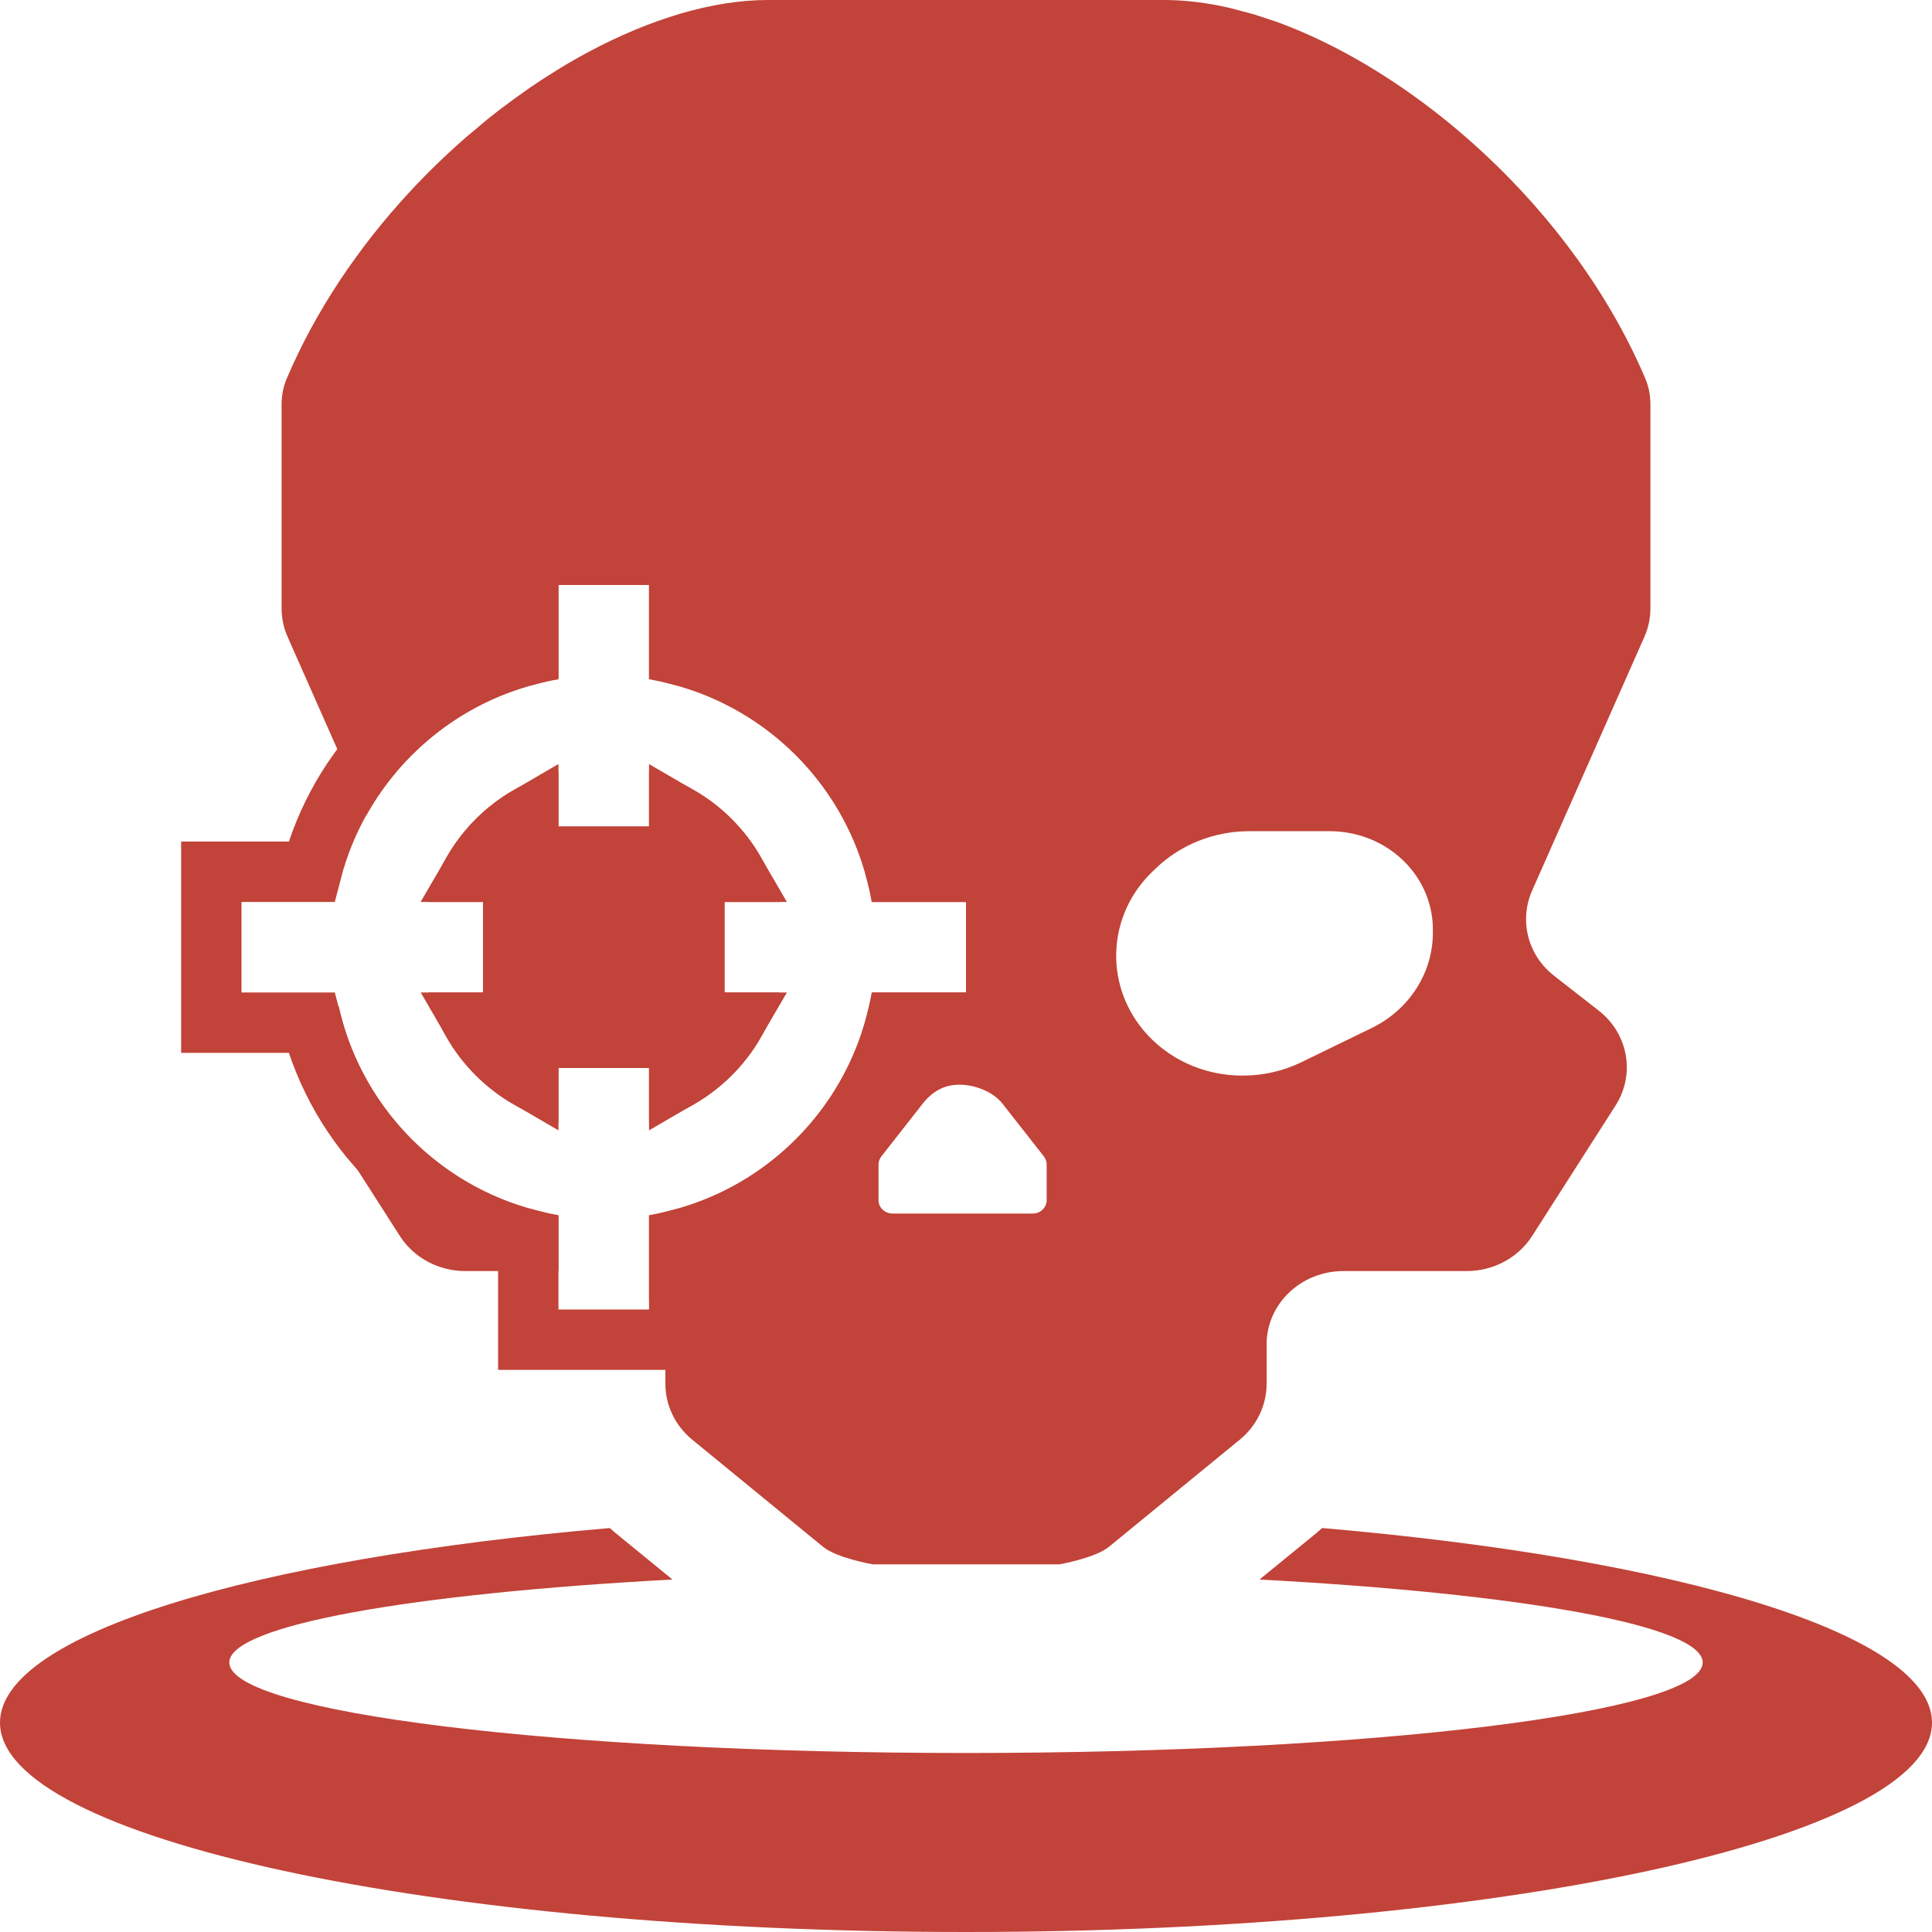
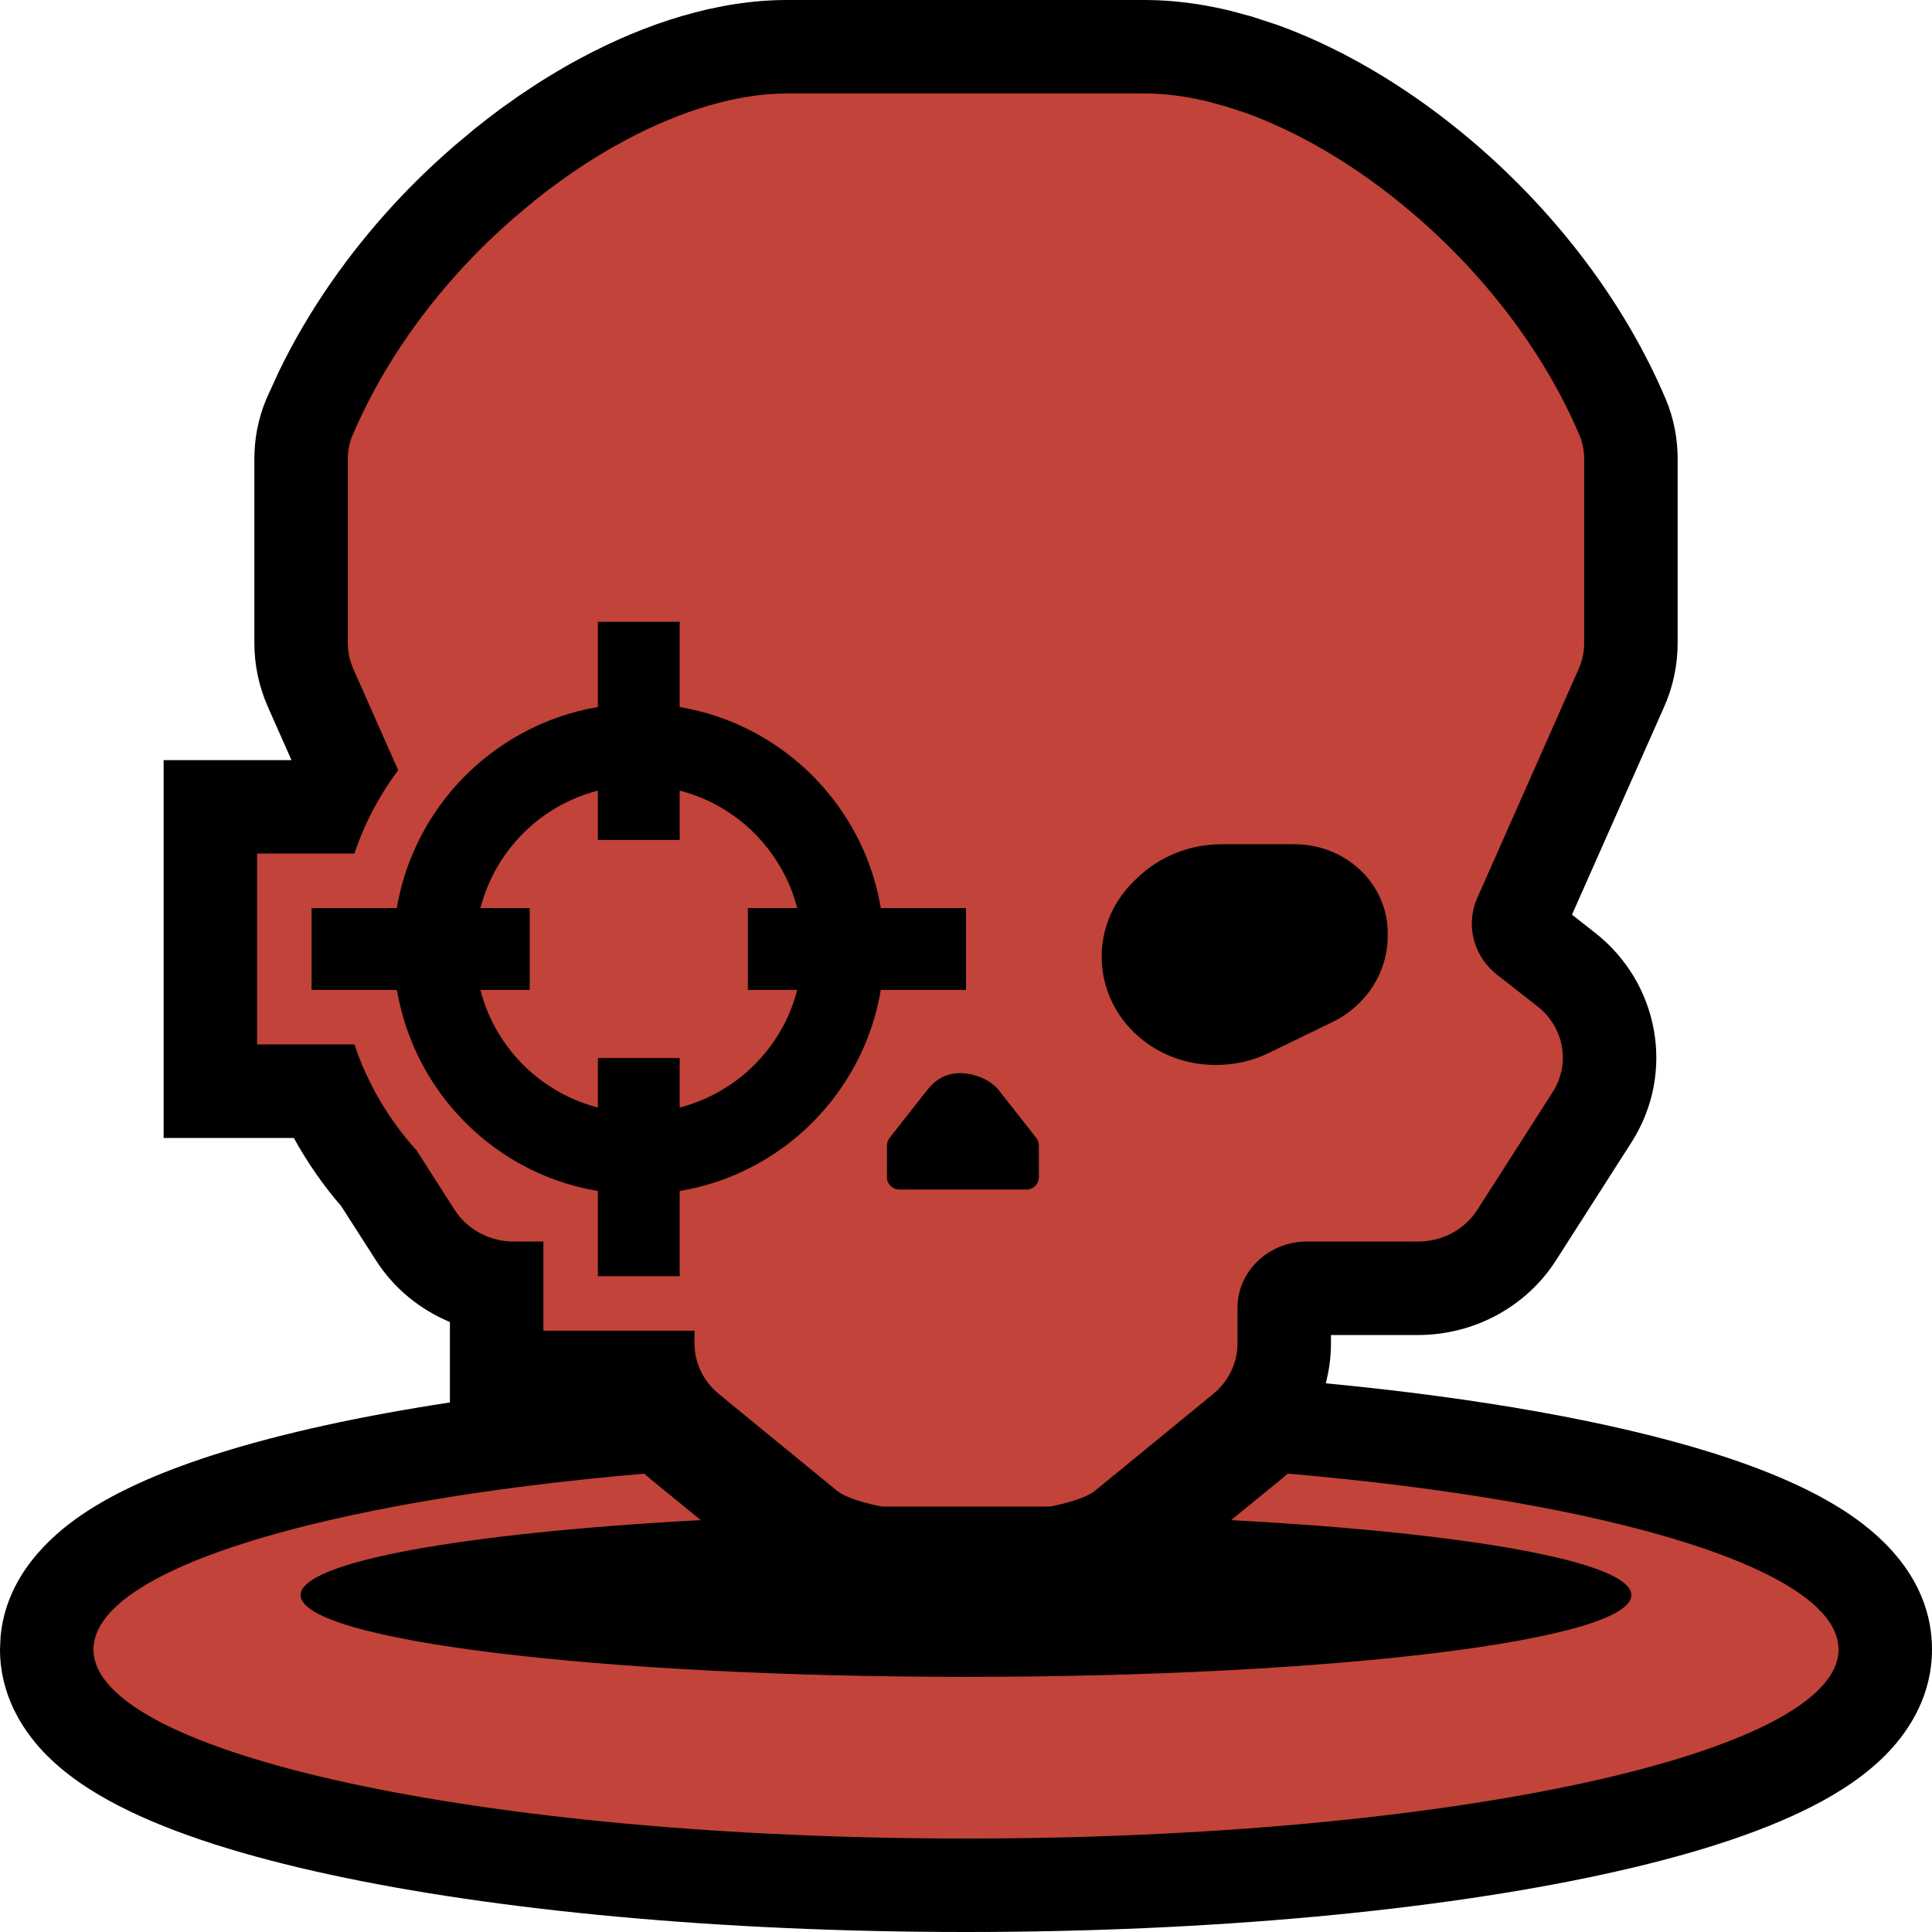
<svg xmlns="http://www.w3.org/2000/svg" width="32" height="32" viewBox="0 0 32 32" fill="none">
-   <path d="M21.899 25.309C27.816 25.818 32 27.069 32 28.532C32 30.447 24.836 32 16 32C7.164 32 0 30.447 0 28.532C0 27.069 4.183 25.818 10.1 25.309C10.132 25.337 10.165 25.366 10.198 25.394L11.138 26.162C6.819 26.393 3.799 26.921 3.798 27.536C3.798 28.364 9.261 29.035 16 29.035C22.739 29.035 28.202 28.364 28.202 27.536C28.201 26.921 25.18 26.393 20.861 26.162L21.802 25.394L21.899 25.309Z" fill="#C24339" />
-   <path d="M19.283 0C19.634 2.66312e-06 20.004 0.046 20.384 0.135L20.767 0.237L21.135 0.358C21.997 0.67 22.889 1.174 23.73 1.822C25.193 2.948 26.505 4.513 27.252 6.271C27.31 6.407 27.336 6.554 27.336 6.7V10.078C27.336 10.241 27.302 10.401 27.235 10.551L25.377 14.75C25.218 15.11 25.251 15.511 25.448 15.835C25.523 15.958 25.622 16.069 25.742 16.163L26.48 16.739C26.971 17.123 27.089 17.795 26.758 18.312L25.377 20.472C25.146 20.832 24.735 21.053 24.292 21.053H22.25C21.548 21.053 20.979 21.597 20.979 22.268V22.924C20.978 23.278 20.816 23.615 20.534 23.846L18.369 25.619C18.142 25.805 17.56 25.908 17.542 25.911H14.459C14.457 25.911 13.861 25.808 13.631 25.619L11.466 23.846C11.184 23.615 11.022 23.278 11.021 22.924V22.268C11.021 21.985 10.919 21.726 10.75 21.52V20.127C12.634 19.811 14.121 18.324 14.438 16.439H16V14.94H14.438C14.121 13.055 12.634 11.567 10.75 11.251V9.689H9.25V11.251C7.881 11.481 6.723 12.33 6.07 13.5L4.765 10.551C4.698 10.401 4.664 10.24 4.664 10.078V6.7C4.664 6.554 4.691 6.407 4.749 6.271C5.229 5.141 5.942 4.09 6.779 3.185C7.075 2.865 7.387 2.564 7.708 2.283L8.088 1.964C8.216 1.861 8.346 1.763 8.476 1.667L8.79 1.443C9.107 1.227 9.428 1.031 9.75 0.859C10.775 0.312 11.806 7.46949e-05 12.717 0H19.283ZM5.61 16.669C6.005 18.443 7.443 19.824 9.25 20.127V21.053H7.708C7.265 21.053 6.854 20.833 6.623 20.472L5.241 18.312C4.91 17.795 5.03 17.123 5.521 16.739L5.61 16.669ZM15.892 17.966C15.632 17.966 15.438 18.083 15.282 18.281L14.598 19.154C14.568 19.193 14.551 19.24 14.551 19.288V19.879C14.551 20.001 14.655 20.099 14.781 20.1H17.107C17.234 20.099 17.336 20.001 17.336 19.879V19.288C17.336 19.24 17.32 19.193 17.29 19.154L16.605 18.281C16.449 18.083 16.151 17.966 15.892 17.966ZM10.75 12.783C11.804 13.055 12.634 13.885 12.905 14.94H12V16.439H12.905C12.634 17.493 11.804 18.323 10.75 18.595V17.689H9.25V18.595C8.196 18.323 7.366 17.493 7.095 16.439H8V14.94H7.095C7.366 13.885 8.196 13.055 9.25 12.783V13.69H10.75V12.783ZM20.69 13.767C20.108 13.767 19.548 13.991 19.14 14.387L19.084 14.44C18.35 15.151 18.286 16.272 18.933 17.057C19.328 17.535 19.933 17.815 20.572 17.815H20.589C20.923 17.815 21.252 17.74 21.55 17.596L22.714 17.03C23.34 16.727 23.733 16.116 23.733 15.447V15.396C23.733 15.03 23.605 14.676 23.368 14.389C23.044 13.996 22.549 13.767 22.024 13.767H20.69Z" fill="#C24339" />
-   <path d="M11.25 9.189V10.847C13.007 11.3 14.389 12.682 14.842 14.439H16.5V16.939H14.842C14.389 18.696 13.007 20.077 11.25 20.53V22.189H8.75V20.53C6.993 20.077 5.611 18.696 5.158 16.939H3.5V14.439H5.158C5.611 12.682 6.993 11.3 8.75 10.847V9.189H11.25ZM11.25 14.189H8.75V13.523C8.371 13.743 8.055 14.06 7.835 14.439H8.5V16.939H7.835C8.054 17.318 8.371 17.634 8.75 17.854V17.189H11.25V17.854C11.629 17.634 11.945 17.318 12.165 16.939H11.5V14.439H12.165C11.945 14.06 11.63 13.743 11.25 13.523V14.189Z" stroke="#C24339" />
+   <path d="M4.412 6.608C4.272 6.939 4.213 7.28 4.213 7.601V10.652C4.213 11.015 4.29 11.374 4.436 11.706L4.828 12.59H2.71V18.848H4.867C5.089 19.253 5.353 19.632 5.652 19.978L6.226 20.874C6.527 21.345 6.961 21.692 7.452 21.897V23.229C5.995 23.451 4.703 23.732 3.643 24.064C2.773 24.336 1.968 24.67 1.349 25.093C0.822 25.453 0.098 26.11 0.009 27.114L0 27.319V27.321C0.001 28.055 0.351 28.627 0.717 29.014C1.076 29.394 1.529 29.686 1.979 29.916C2.883 30.38 4.091 30.752 5.454 31.047C8.205 31.644 11.933 32 16 32C20.067 32 23.795 31.644 26.546 31.047C27.91 30.752 29.117 30.38 30.021 29.916C30.471 29.686 30.924 29.394 31.283 29.014C31.649 28.627 32 28.055 32 27.321V27.319C31.999 26.199 31.212 25.476 30.65 25.093C30.031 24.67 29.226 24.335 28.356 24.062C26.702 23.545 24.483 23.153 21.959 22.912C22.014 22.7 22.045 22.479 22.045 22.253V22.112H23.489C24.394 22.112 25.268 21.663 25.773 20.874L27.021 18.923C27.76 17.768 27.476 16.276 26.418 15.449L26.037 15.15L27.564 11.706C27.711 11.374 27.787 11.015 27.787 10.652V7.601C27.787 7.288 27.732 6.946 27.589 6.608C26.794 4.738 25.424 3.121 23.926 1.968C23.061 1.301 22.117 0.76 21.163 0.415L21.142 0.408L21.12 0.401L20.788 0.292L20.748 0.278L20.361 0.174L20.311 0.162C19.87 0.06 19.418 9.59731e-06 18.966 0H13.034C11.88 9.47408e-05 10.695 0.386 9.625 0.959C9.283 1.141 8.945 1.348 8.614 1.574L8.602 1.582L8.589 1.591L8.304 1.793L8.295 1.8L8.286 1.806C8.154 1.904 8.02 2.007 7.885 2.115L7.872 2.125L7.859 2.136L7.516 2.423L7.505 2.433L7.493 2.444C7.163 2.731 6.841 3.041 6.534 3.373C5.782 4.187 5.114 5.129 4.616 6.16L4.412 6.608Z" fill="black" />
+   <path d="M21.328 24.408C26.672 24.868 30.451 25.998 30.452 27.32C30.45 29.049 23.981 30.452 16 30.452C8.019 30.452 1.55 29.049 1.548 27.32C1.549 25.998 5.327 24.868 10.67 24.408C10.7 24.434 10.729 24.46 10.759 24.485L11.607 25.178C7.707 25.387 4.98 25.865 4.979 26.42C4.981 27.168 9.915 27.774 16 27.774C22.085 27.774 27.019 27.168 27.021 26.42C27.02 25.865 24.292 25.387 20.391 25.178L21.24 24.485L21.328 24.408ZM18.966 1.548C19.283 1.548 19.616 1.591 19.96 1.67L20.305 1.763L20.637 1.872C21.416 2.154 22.222 2.609 22.982 3.195C24.303 4.212 25.489 5.624 26.163 7.213C26.215 7.336 26.239 7.468 26.239 7.601V10.651C26.239 10.798 26.208 10.944 26.148 11.079L24.469 14.871C24.325 15.196 24.356 15.559 24.534 15.851C24.602 15.962 24.691 16.062 24.799 16.147L25.465 16.668C25.908 17.015 26.016 17.621 25.717 18.089L24.469 20.039C24.26 20.365 23.889 20.564 23.489 20.564H21.645C21.011 20.564 20.497 21.056 20.497 21.661V22.253C20.497 22.573 20.35 22.878 20.096 23.087L18.14 24.689C17.936 24.855 17.414 24.949 17.393 24.953H14.608C14.599 24.951 14.066 24.858 13.86 24.689L11.904 23.087C11.65 22.878 11.503 22.573 11.503 22.253V22.041H9V20.564H8.511C8.111 20.564 7.739 20.365 7.53 20.039L6.9 19.054C6.445 18.552 6.09 17.957 5.87 17.299H4.258V14.138H5.87C6.038 13.637 6.285 13.172 6.595 12.756L5.852 11.079C5.792 10.944 5.761 10.798 5.761 10.651V7.601C5.761 7.468 5.786 7.336 5.838 7.213C6.272 6.191 6.915 5.242 7.671 4.424C7.938 4.136 8.221 3.863 8.511 3.61L8.854 3.323C8.969 3.23 9.086 3.141 9.204 3.054L9.488 2.852C9.774 2.656 10.064 2.48 10.355 2.325C11.28 1.83 12.212 1.548 13.034 1.548H18.966ZM9.903 11.711C9.679 11.748 9.461 11.805 9.251 11.878C9.074 11.939 8.903 12.013 8.738 12.097C8.031 12.458 7.444 13.019 7.051 13.706C6.819 14.112 6.653 14.562 6.573 15.041H5.161V16.396H6.573C6.584 16.466 6.601 16.536 6.616 16.605C6.926 17.999 7.95 19.124 9.286 19.573C9.486 19.64 9.692 19.691 9.903 19.727V21.138H11.258V19.727C11.364 19.709 11.469 19.687 11.573 19.661C11.676 19.635 11.778 19.605 11.878 19.572C12.278 19.437 12.651 19.242 12.985 18.997C13.402 18.691 13.758 18.306 14.032 17.866C14.142 17.69 14.239 17.505 14.322 17.311C14.445 17.022 14.535 16.715 14.589 16.396H16V15.041H14.589C14.535 14.723 14.445 14.416 14.322 14.127C14.075 13.549 13.698 13.039 13.228 12.635C12.993 12.433 12.734 12.258 12.457 12.113C12.087 11.92 11.684 11.782 11.258 11.711V10.299H9.903V11.711ZM15.902 17.775C15.667 17.775 15.492 17.881 15.352 18.061L14.733 18.849C14.706 18.884 14.692 18.926 14.691 18.97V19.503C14.691 19.613 14.785 19.702 14.899 19.703H17C17.114 19.702 17.207 19.613 17.207 19.503V18.97C17.207 18.926 17.193 18.884 17.165 18.849L16.546 18.061C16.406 17.882 16.137 17.775 15.902 17.775ZM11.258 13.095C11.734 13.217 12.16 13.466 12.497 13.803C12.581 13.887 12.659 13.977 12.732 14.072C12.95 14.356 13.113 14.684 13.205 15.041H12.387V16.396H13.205C13.174 16.515 13.136 16.632 13.09 16.744C12.769 17.529 12.091 18.129 11.258 18.344V17.525H9.903V18.344C9.07 18.129 8.392 17.529 8.072 16.744C8.026 16.632 7.987 16.515 7.957 16.396H8.774V15.041H7.957C8.049 14.684 8.212 14.356 8.429 14.072C8.502 13.977 8.58 13.887 8.664 13.803C9.001 13.466 9.427 13.217 9.903 13.095V13.912H11.258V13.095ZM20.237 13.983C19.71 13.983 19.205 14.185 18.836 14.542L18.785 14.591C18.123 15.234 18.065 16.246 18.649 16.955C19.006 17.387 19.553 17.639 20.13 17.639H20.144C20.446 17.639 20.743 17.572 21.012 17.442L22.064 16.931C22.63 16.658 22.985 16.105 22.985 15.501V15.454C22.985 15.124 22.869 14.803 22.655 14.544C22.363 14.19 21.915 13.983 21.442 13.983H20.237Z" fill="#C24339" />
</svg>
